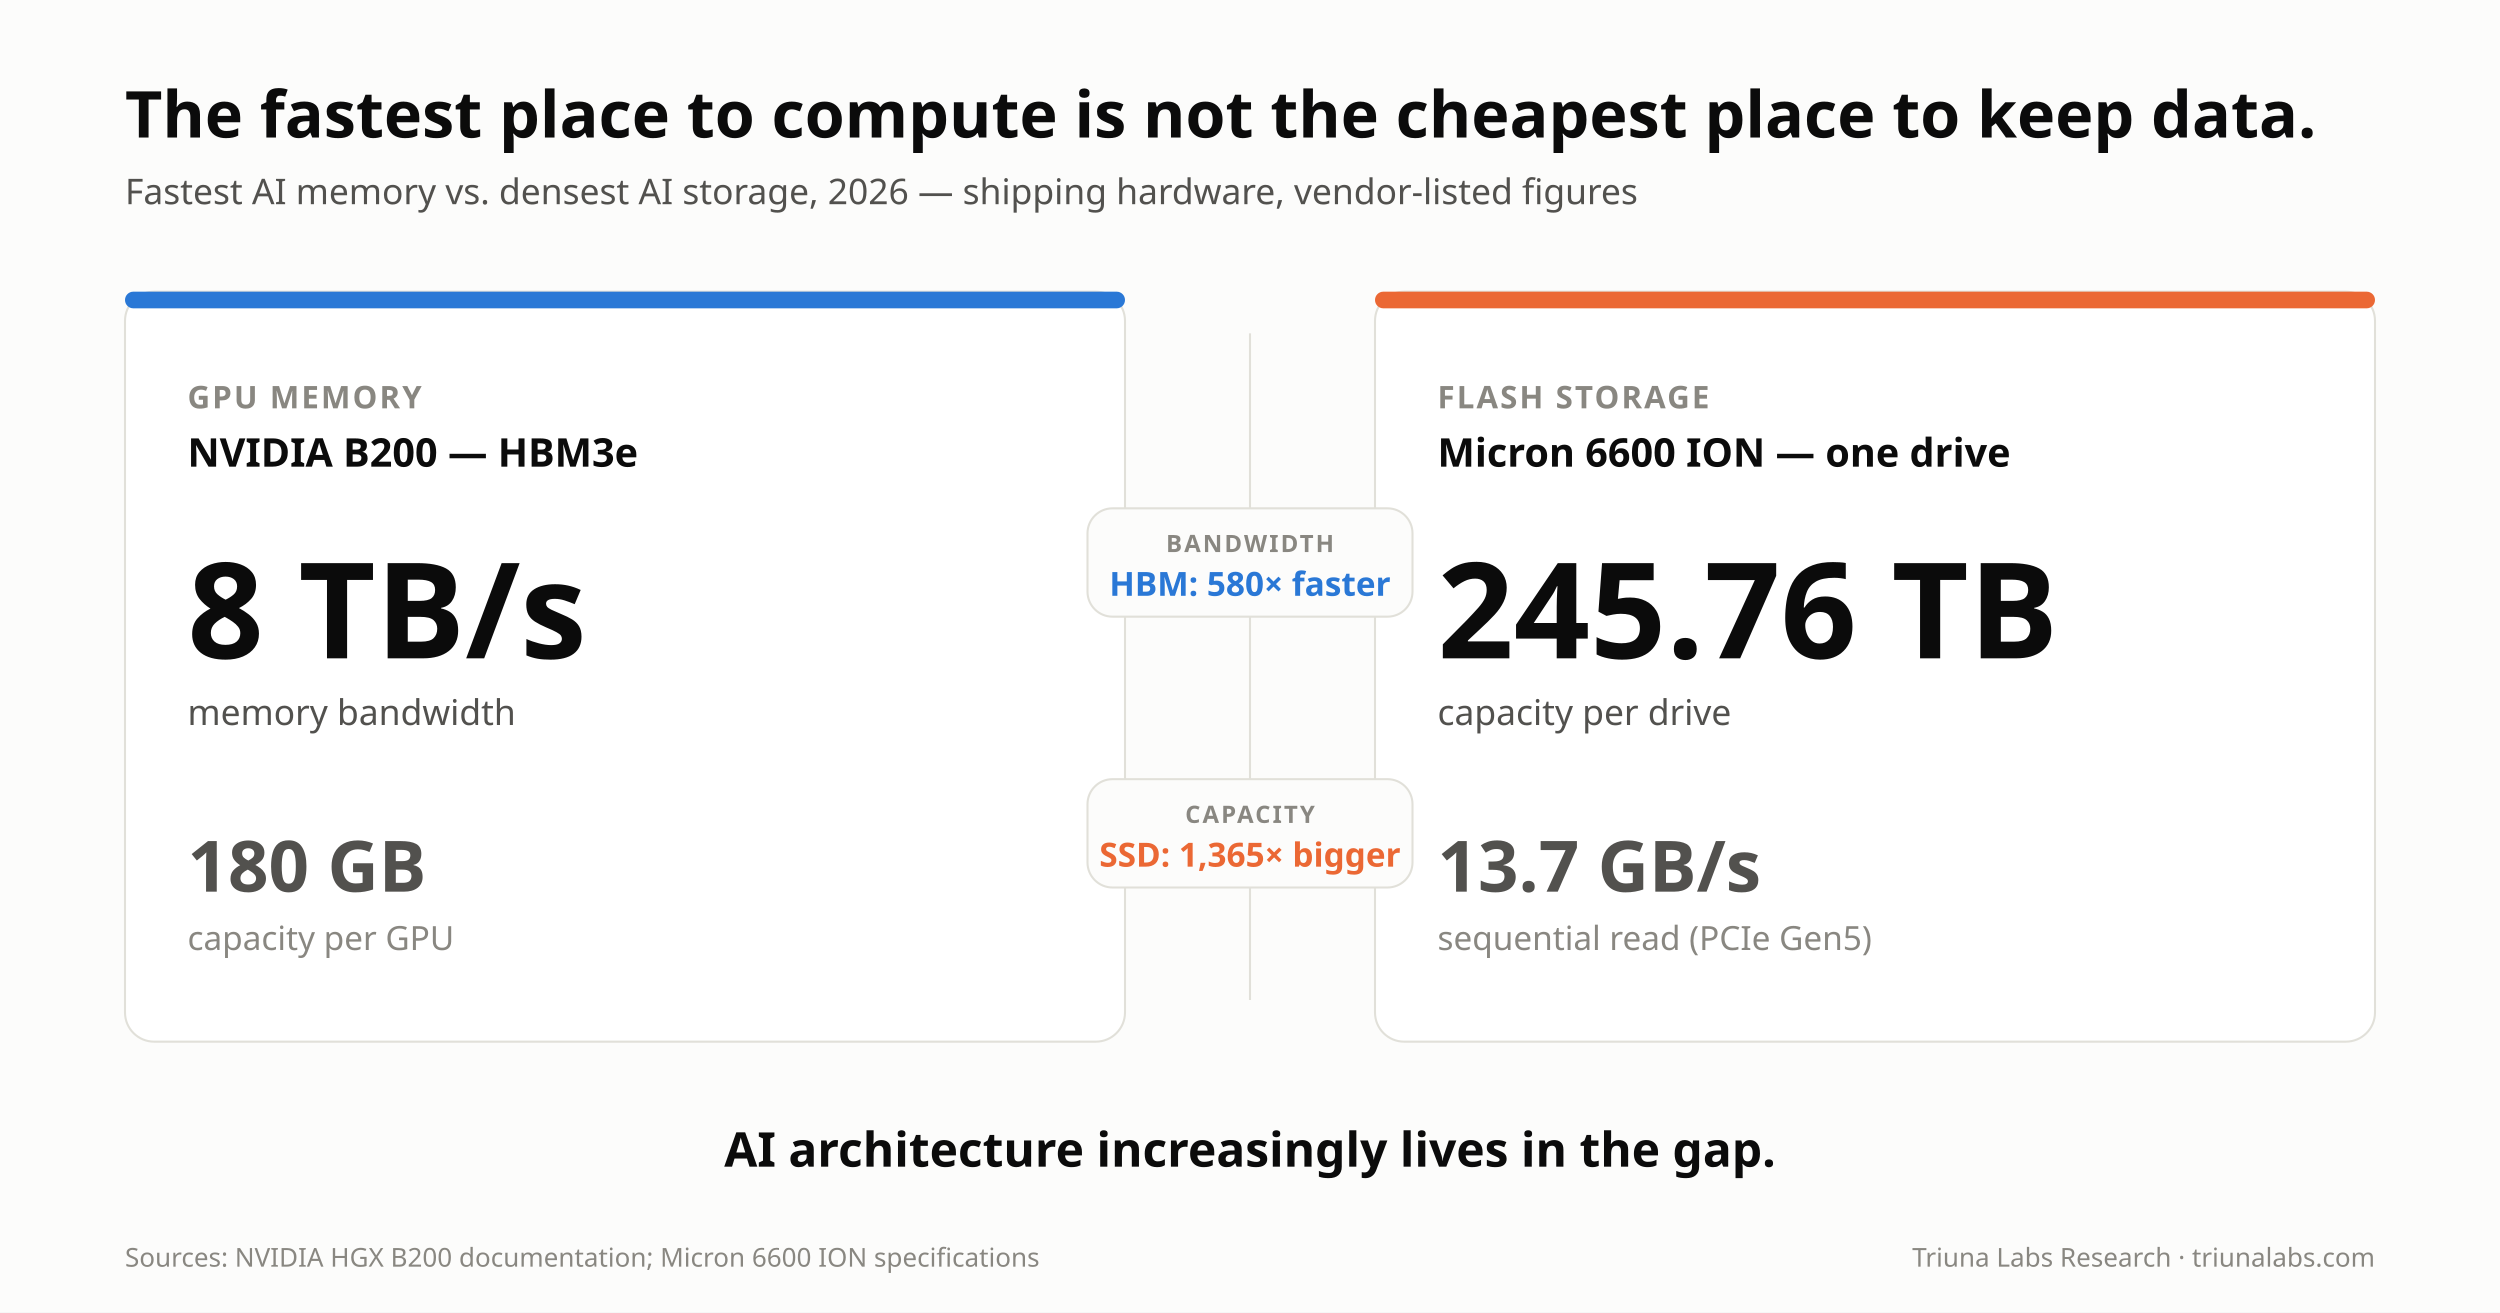
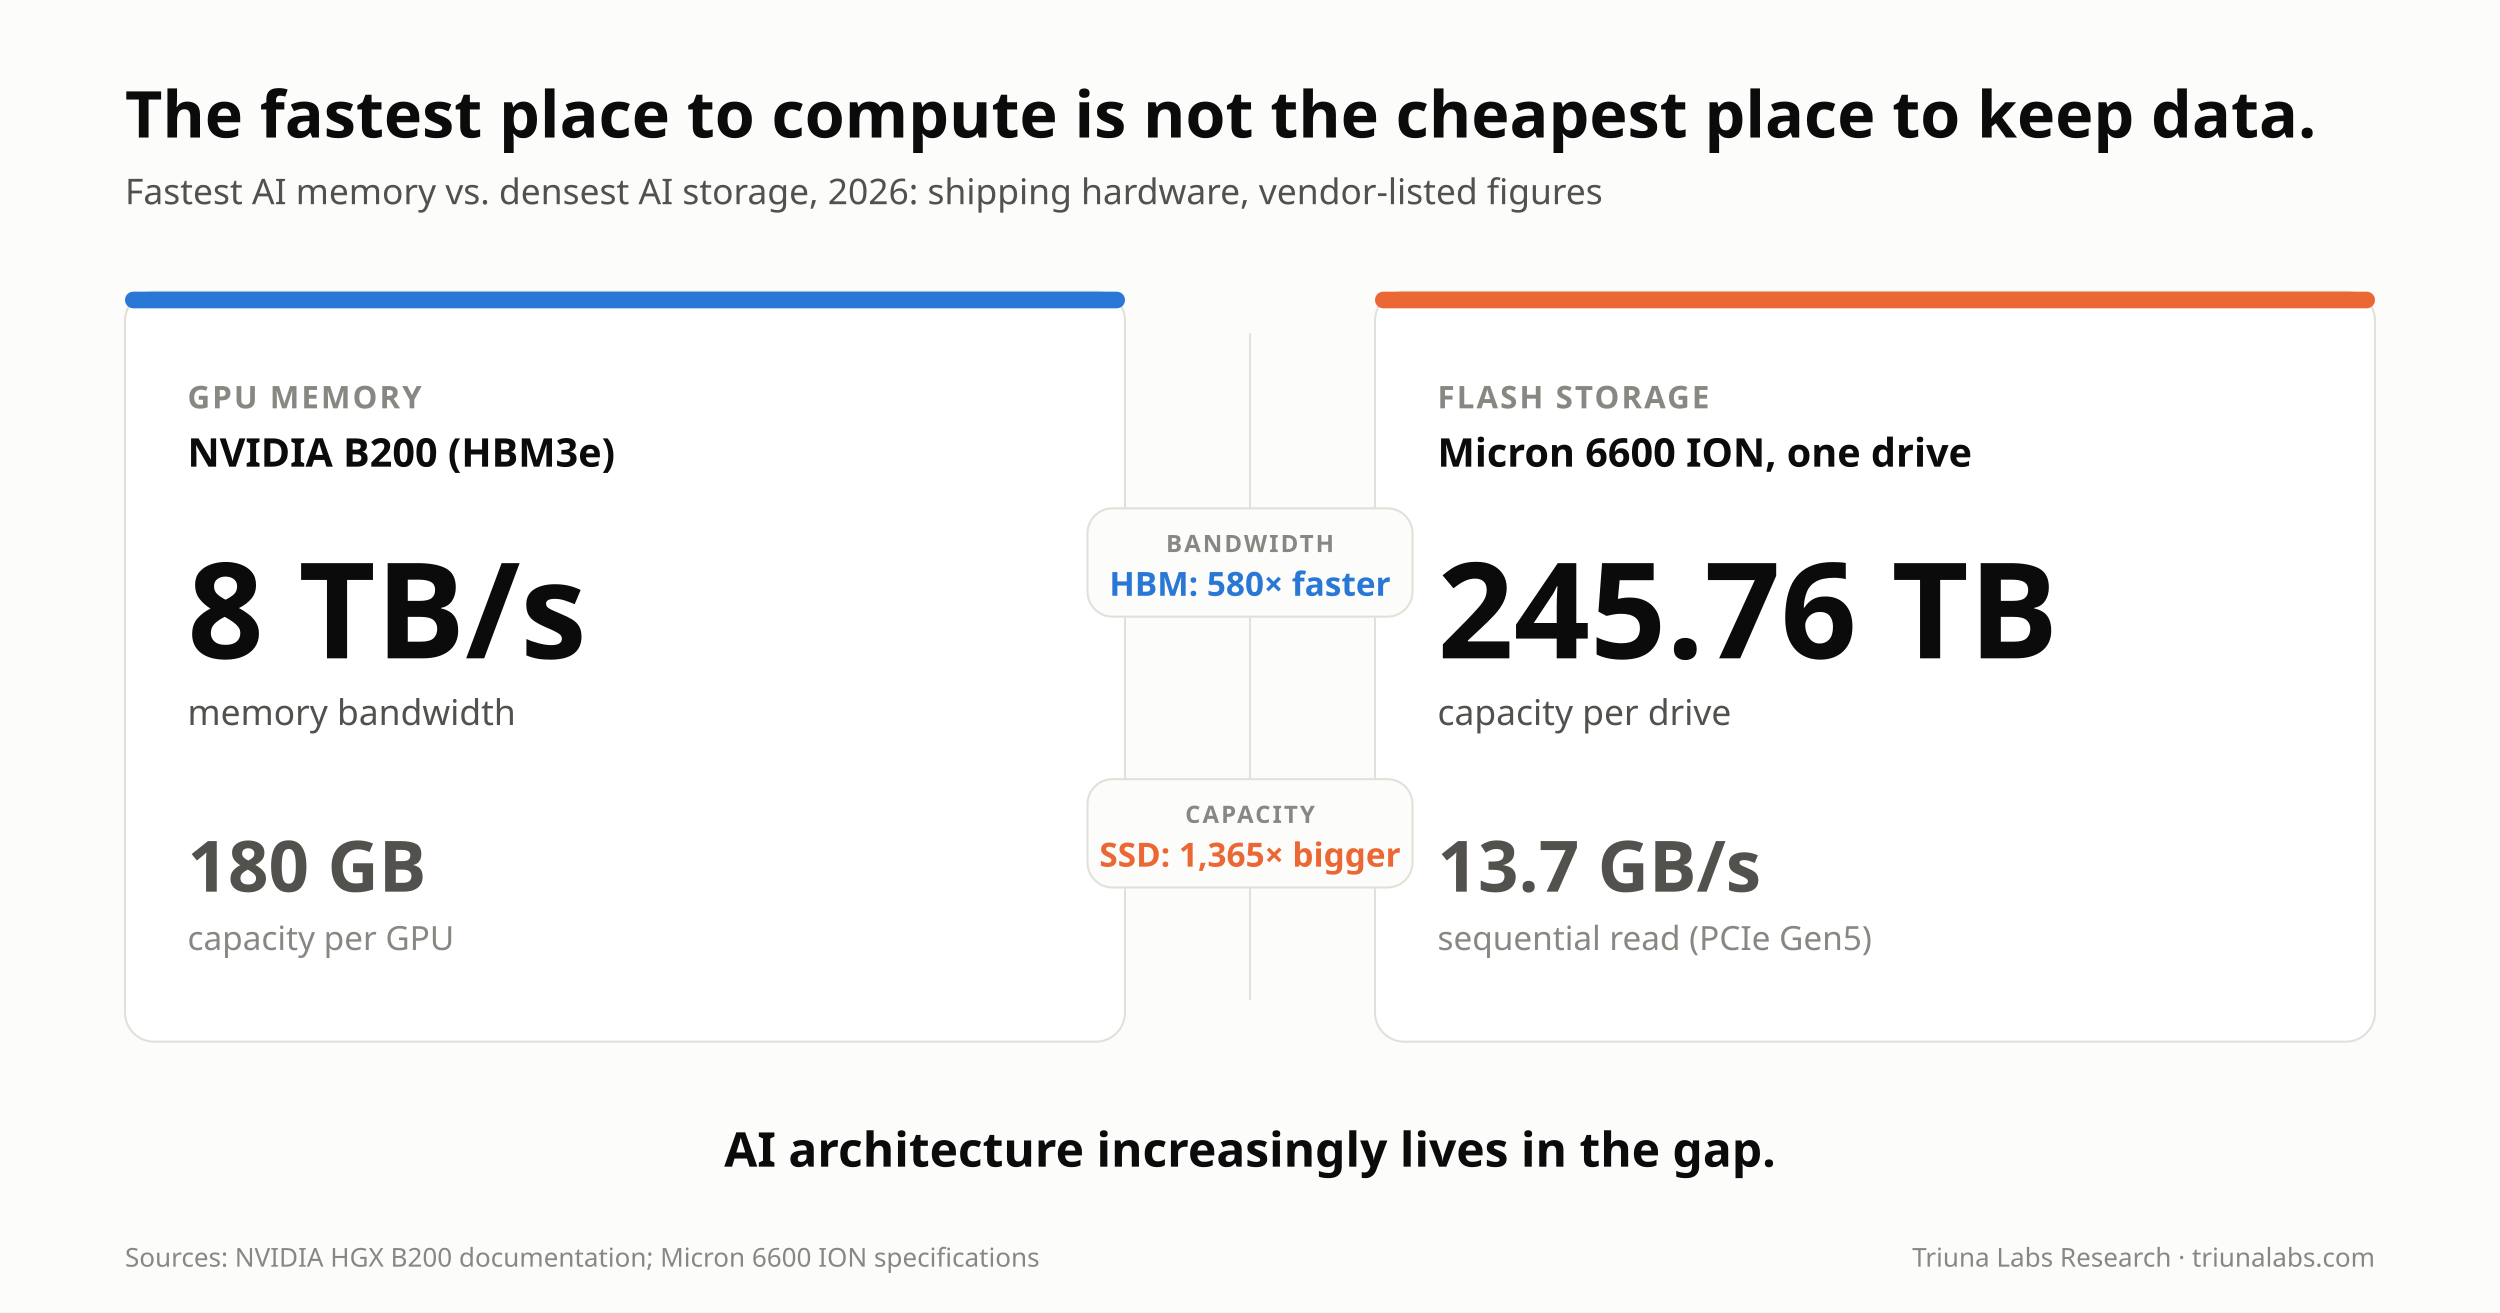
<svg xmlns="http://www.w3.org/2000/svg" width="1200" height="630" viewBox="0 0 1200 630" font-family="Segoe UI, system-ui, sans-serif">
  <rect width="1200" height="630" fill="#fcfcfb" />
  <text x="60" y="66" font-size="31" font-weight="700" fill="#0b0b0b">The fastest place to compute is not the cheapest place to keep data.</text>
-   <text x="60" y="98" font-size="17" fill="#52514e">Fastest AI memory vs. densest AI storage, 2026 — shipping hardware, vendor-listed figures</text>
+   <text x="60" y="98" font-size="17" fill="#52514e">Fastest AI memory vs. densest AI storage, 2026: shipping hardware, vendor-listed figures</text>
  <rect x="60" y="140" width="480" height="360" rx="14" fill="#ffffff" stroke="#e1e0d9" />
  <rect x="60" y="140" width="480" height="8" rx="4" fill="#2a78d6" />
  <text x="90" y="196" font-size="15" font-weight="600" fill="#898781" letter-spacing="1">GPU MEMORY</text>
-   <text x="90" y="224" font-size="19" font-weight="600" fill="#0b0b0b">NVIDIA B200 — HBM3e</text>
+   <text x="90" y="224" font-size="19" font-weight="600" fill="#0b0b0b">NVIDIA B200 (HBM3e)</text>
  <text x="90" y="316" font-size="64" font-weight="700" fill="#0b0b0b">8 TB/s</text>
  <text x="90" y="348" font-size="17" fill="#52514e">memory bandwidth</text>
  <text x="90" y="428" font-size="34" font-weight="700" fill="#52514e">180 GB</text>
  <text x="90" y="456" font-size="16" fill="#898781">capacity per GPU</text>
  <rect x="660" y="140" width="480" height="360" rx="14" fill="#ffffff" stroke="#e1e0d9" />
  <rect x="660" y="140" width="480" height="8" rx="4" fill="#eb6834" />
  <text x="690" y="196" font-size="15" font-weight="600" fill="#898781" letter-spacing="1">FLASH STORAGE</text>
-   <text x="690" y="224" font-size="19" font-weight="600" fill="#0b0b0b">Micron 6600 ION — one drive</text>
+   <text x="690" y="224" font-size="19" font-weight="600" fill="#0b0b0b">Micron 6600 ION, one drive</text>
  <text x="690" y="316" font-size="64" font-weight="700" fill="#0b0b0b">245.76 TB</text>
  <text x="690" y="348" font-size="17" fill="#52514e">capacity per drive</text>
  <text x="690" y="428" font-size="34" font-weight="700" fill="#52514e">13.7 GB/s</text>
  <text x="690" y="456" font-size="16" fill="#898781">sequential read (PCIe Gen5)</text>
  <line x1="600" y1="160" x2="600" y2="480" stroke="#e1e0d9" />
  <rect x="522" y="244" width="156" height="52" rx="12" fill="#fcfcfb" stroke="#e1e0d9" />
  <text x="600" y="265" font-size="11.5" font-weight="600" fill="#898781" text-anchor="middle" letter-spacing="1">BANDWIDTH</text>
  <text x="600" y="286" font-size="16" font-weight="700" fill="#2a78d6" text-anchor="middle">HBM: 580× faster</text>
  <rect x="522" y="374" width="156" height="52" rx="12" fill="#fcfcfb" stroke="#e1e0d9" />
  <text x="600" y="395" font-size="11.5" font-weight="600" fill="#898781" text-anchor="middle" letter-spacing="1">CAPACITY</text>
  <text x="600" y="416" font-size="16" font-weight="700" fill="#eb6834" text-anchor="middle">SSD: 1,365× bigger</text>
  <text x="600" y="560" font-size="23" font-weight="600" fill="#0b0b0b" text-anchor="middle">AI architecture increasingly lives in the gap.</text>
  <text x="60" y="608" font-size="12.5" fill="#898781">Sources: NVIDIA HGX B200 documentation; Micron 6600 ION specifications</text>
  <text x="1140" y="608" font-size="12.5" fill="#898781" text-anchor="end">Triuna Labs Research · triunalabs.com</text>
</svg>
